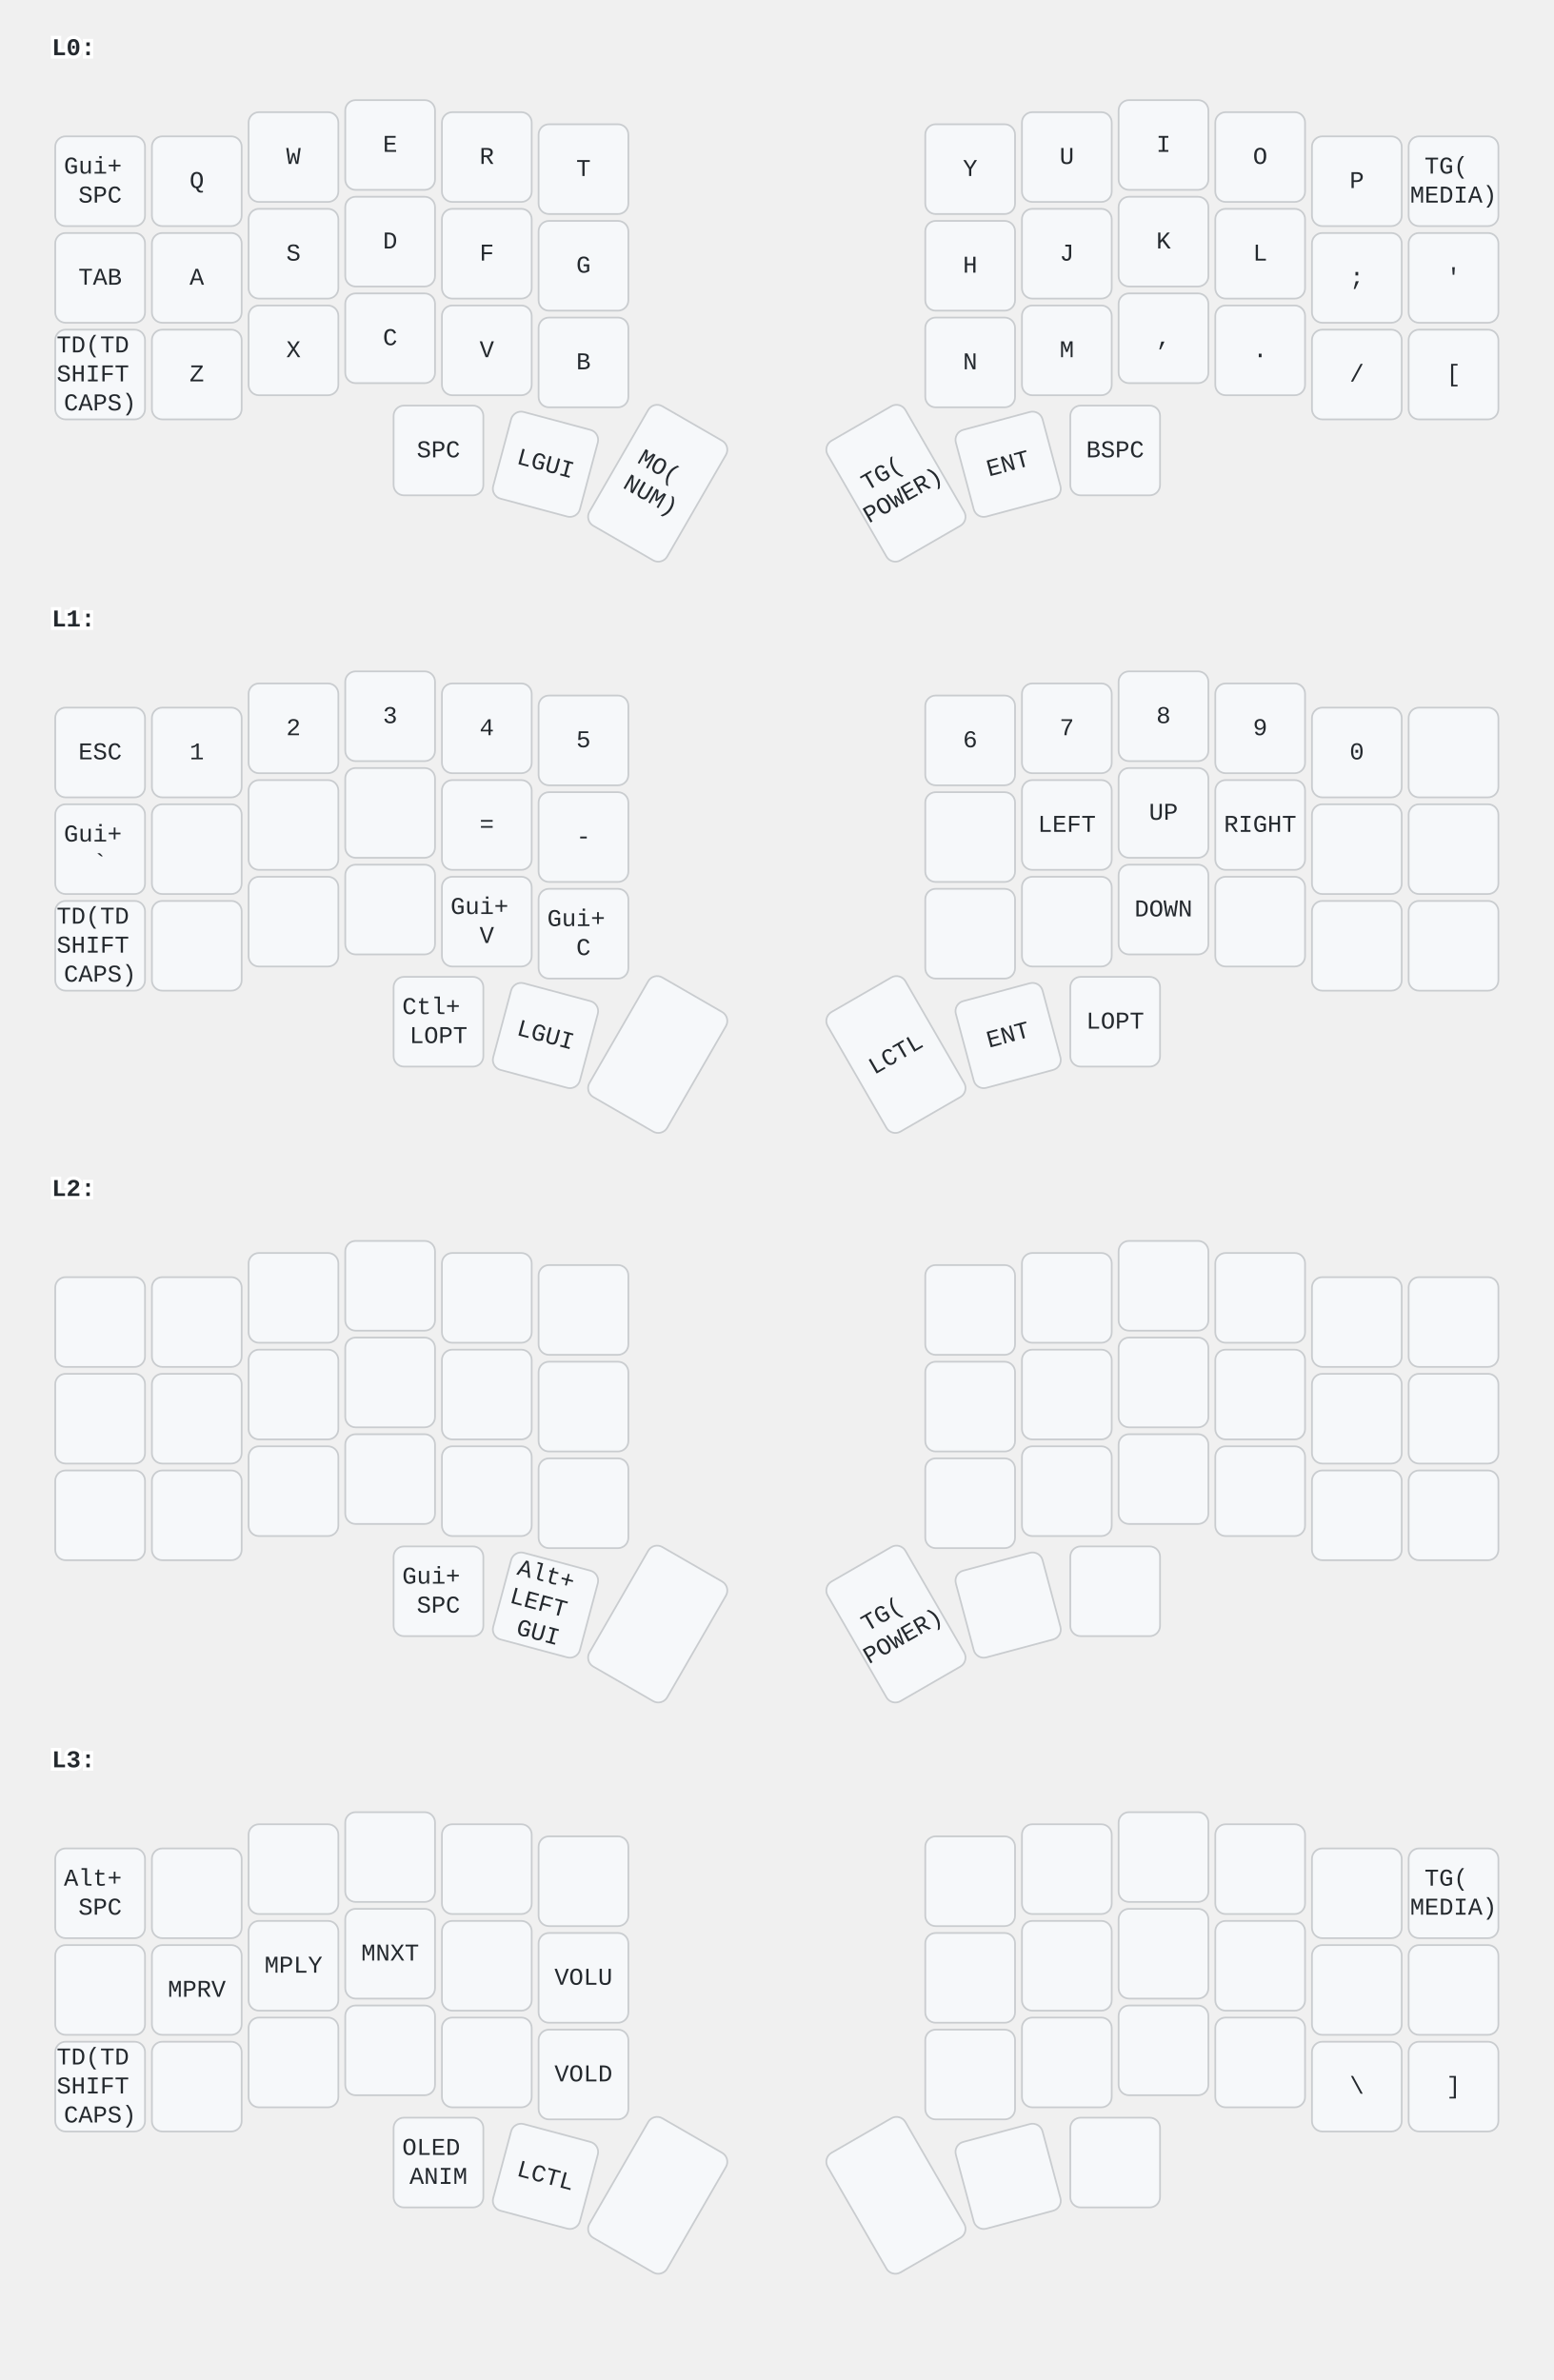
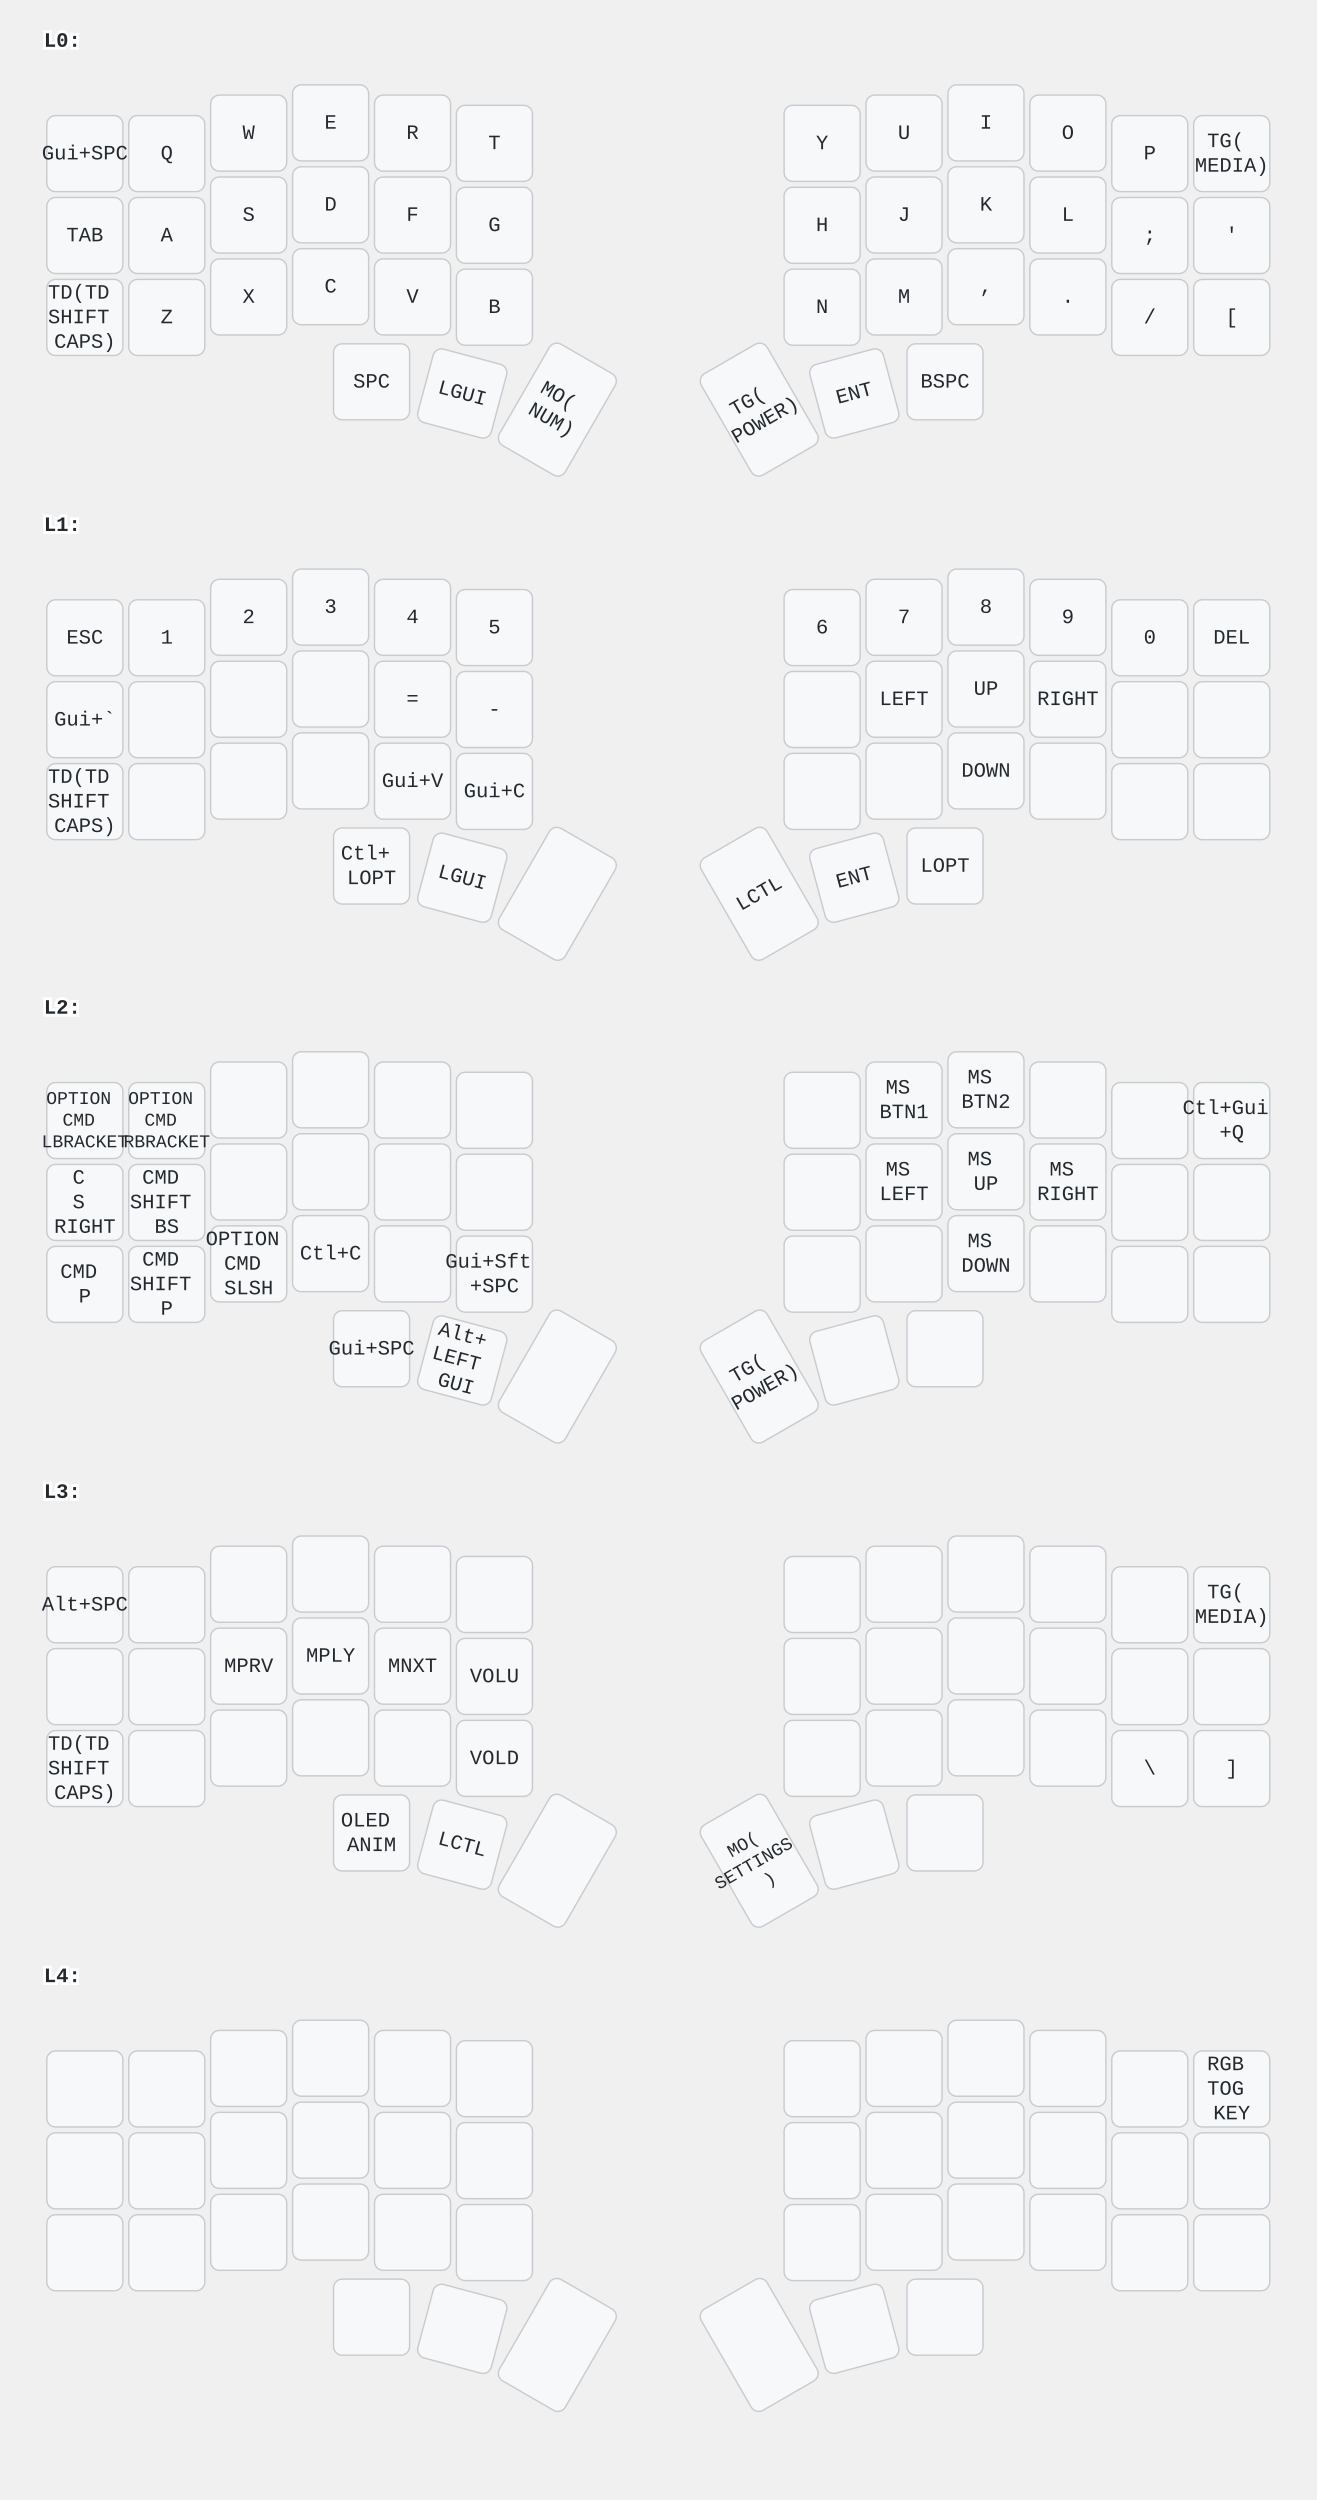
- <svg xmlns="http://www.w3.org/2000/svg" width="900" height="1379" viewBox="0 0 900 1379" class="keymap">
+ <svg xmlns="http://www.w3.org/2000/svg" width="900" height="1709" viewBox="0 0 900 1709" class="keymap">
  <style>/* inherit to force styles through use tags */
svg path {
    fill: inherit;
}

/* font and background color specifications */
svg.keymap {
    font-family: SFMono-Regular,Consolas,Liberation Mono,Menlo,monospace;
    font-size: 14px;
    font-kerning: normal;
    text-rendering: optimizeLegibility;
    fill: #24292e;
}

/* default key styling */
rect.key {
    fill: #f6f8fa;
}

rect.key, rect.combo {
    stroke: #c9cccf;
    stroke-width: 1;
}

/* default key side styling, only used is draw_key_sides is set */
rect.side {
    filter: brightness(90%);
}

/* color accent for combo boxes */
rect.combo, rect.combo-separate {
    fill: #cdf;
}

/* color accent for held keys */
rect.held, rect.combo.held {
    fill: #fdd;
}

/* color accent for ghost (optional) keys */
rect.ghost, rect.combo.ghost {
    stroke-dasharray: 4, 4;
    stroke-width: 2;
}

text {
    text-anchor: middle;
    dominant-baseline: middle;
}

/* styling for layer labels */
text.label {
    font-weight: bold;
    text-anchor: start;
    stroke: white;
    stroke-width: 4;
    paint-order: stroke;
}

/* styling for optional footer */
text.footer {
    text-anchor: end;
    dominant-baseline: auto;
    stroke: white;
    stroke-width: 4;
    paint-order: stroke;
}

- /* styling for combo tap, and key hold/shifted label text */
- text.combo, text.hold, text.shifted {
+ /* styling for combo tap, and key non-tap label text */
+ text.combo, text.hold, text.shifted, text.left, text.right {
    font-size: 11px;
}

text.hold {
    text-anchor: middle;
    dominant-baseline: auto;
}

text.shifted {
    text-anchor: middle;
    dominant-baseline: hanging;
}

+ text.left {
+     text-anchor: start;
+ }
+ 
+ text.right {
+     text-anchor: end;
+ }
+ 
text.layer-activator {
    text-decoration: underline;
}

/* styling for hold/shifted label text in combo box */
- text.combo.hold, text.combo.shifted {
+ text.combo.hold, text.combo.shifted, text.combo.left, text.combo.right {
    font-size: 8px;
}

/* lighter symbol for transparent keys */
text.trans {
    fill: #7b7e81;
}

/* styling for combo dendrons */
path.combo {
    stroke-width: 1;
    stroke: gray;
    fill: none;
}

/* Start Tabler Icons Cleanup */
/* cannot use height/width with glyphs */
.icon-tabler &gt; path {
    fill: inherit;
    stroke: inherit;
    stroke-width: 2;
}
/* hide tabler's default box */
.icon-tabler &gt; path[stroke="none"][fill="none"] {
    visibility: hidden;
}
/* End Tabler Icons Cleanup */
</style>
  <g transform="translate(30, 0)" class="layer-L0">
    <text x="0" y="28" class="label" id="L0">L0:</text>
    <g transform="translate(0, 56)">
      <g transform="translate(28, 49)" class="key keypos-0">
        <rect rx="6" ry="6" x="-26" y="-26" width="52" height="52" class="key" />
-         <text x="0" y="0" class="key tap">
-           <tspan x="0" dy="-0.6em">Gui+</tspan>
-           <tspan x="0" dy="1.2em">SPC</tspan>
-         </text>
+         <text x="0" y="0" class="key tap">Gui+SPC</text>
      </g>
      <g transform="translate(84, 49)" class="key keypos-1">
        <rect rx="6" ry="6" x="-26" y="-26" width="52" height="52" class="key" />
        <text x="0" y="0" class="key tap">Q</text>
      </g>
      <g transform="translate(140, 35)" class="key keypos-2">
        <rect rx="6" ry="6" x="-26" y="-26" width="52" height="52" class="key" />
        <text x="0" y="0" class="key tap">W</text>
      </g>
      <g transform="translate(196, 28)" class="key keypos-3">
        <rect rx="6" ry="6" x="-26" y="-26" width="52" height="52" class="key" />
        <text x="0" y="0" class="key tap">E</text>
      </g>
      <g transform="translate(252, 35)" class="key keypos-4">
        <rect rx="6" ry="6" x="-26" y="-26" width="52" height="52" class="key" />
        <text x="0" y="0" class="key tap">R</text>
      </g>
      <g transform="translate(308, 42)" class="key keypos-5">
        <rect rx="6" ry="6" x="-26" y="-26" width="52" height="52" class="key" />
        <text x="0" y="0" class="key tap">T</text>
      </g>
      <g transform="translate(532, 42)" class="key keypos-6">
        <rect rx="6" ry="6" x="-26" y="-26" width="52" height="52" class="key" />
        <text x="0" y="0" class="key tap">Y</text>
      </g>
      <g transform="translate(588, 35)" class="key keypos-7">
        <rect rx="6" ry="6" x="-26" y="-26" width="52" height="52" class="key" />
        <text x="0" y="0" class="key tap">U</text>
      </g>
      <g transform="translate(644, 28)" class="key keypos-8">
        <rect rx="6" ry="6" x="-26" y="-26" width="52" height="52" class="key" />
        <text x="0" y="0" class="key tap">I</text>
      </g>
      <g transform="translate(700, 35)" class="key keypos-9">
        <rect rx="6" ry="6" x="-26" y="-26" width="52" height="52" class="key" />
        <text x="0" y="0" class="key tap">O</text>
      </g>
      <g transform="translate(756, 49)" class="key keypos-10">
        <rect rx="6" ry="6" x="-26" y="-26" width="52" height="52" class="key" />
        <text x="0" y="0" class="key tap">P</text>
      </g>
      <g transform="translate(812, 49)" class="key keypos-11">
        <rect rx="6" ry="6" x="-26" y="-26" width="52" height="52" class="key" />
        <text x="0" y="0" class="key tap">
          <tspan x="0" dy="-0.6em">TG(</tspan>
          <tspan x="0" dy="1.2em">MEDIA)</tspan>
        </text>
      </g>
      <g transform="translate(28, 105)" class="key keypos-12">
        <rect rx="6" ry="6" x="-26" y="-26" width="52" height="52" class="key" />
        <text x="0" y="0" class="key tap">TAB</text>
      </g>
      <g transform="translate(84, 105)" class="key keypos-13">
        <rect rx="6" ry="6" x="-26" y="-26" width="52" height="52" class="key" />
        <text x="0" y="0" class="key tap">A</text>
      </g>
      <g transform="translate(140, 91)" class="key keypos-14">
        <rect rx="6" ry="6" x="-26" y="-26" width="52" height="52" class="key" />
        <text x="0" y="0" class="key tap">S</text>
      </g>
      <g transform="translate(196, 84)" class="key keypos-15">
        <rect rx="6" ry="6" x="-26" y="-26" width="52" height="52" class="key" />
        <text x="0" y="0" class="key tap">D</text>
      </g>
      <g transform="translate(252, 91)" class="key keypos-16">
        <rect rx="6" ry="6" x="-26" y="-26" width="52" height="52" class="key" />
        <text x="0" y="0" class="key tap">F</text>
      </g>
      <g transform="translate(308, 98)" class="key keypos-17">
        <rect rx="6" ry="6" x="-26" y="-26" width="52" height="52" class="key" />
        <text x="0" y="0" class="key tap">G</text>
      </g>
      <g transform="translate(532, 98)" class="key keypos-18">
        <rect rx="6" ry="6" x="-26" y="-26" width="52" height="52" class="key" />
        <text x="0" y="0" class="key tap">H</text>
      </g>
      <g transform="translate(588, 91)" class="key keypos-19">
        <rect rx="6" ry="6" x="-26" y="-26" width="52" height="52" class="key" />
        <text x="0" y="0" class="key tap">J</text>
      </g>
      <g transform="translate(644, 84)" class="key keypos-20">
        <rect rx="6" ry="6" x="-26" y="-26" width="52" height="52" class="key" />
        <text x="0" y="0" class="key tap">K</text>
      </g>
      <g transform="translate(700, 91)" class="key keypos-21">
        <rect rx="6" ry="6" x="-26" y="-26" width="52" height="52" class="key" />
        <text x="0" y="0" class="key tap">L</text>
      </g>
      <g transform="translate(756, 105)" class="key keypos-22">
        <rect rx="6" ry="6" x="-26" y="-26" width="52" height="52" class="key" />
        <text x="0" y="0" class="key tap">;</text>
      </g>
      <g transform="translate(812, 105)" class="key keypos-23">
        <rect rx="6" ry="6" x="-26" y="-26" width="52" height="52" class="key" />
        <text x="0" y="0" class="key tap">'</text>
      </g>
      <g transform="translate(28, 161)" class="key keypos-24">
        <rect rx="6" ry="6" x="-26" y="-26" width="52" height="52" class="key" />
        <text x="0" y="0" class="key tap">
          <tspan x="0" dy="-1.2em">TD(TD</tspan>
          <tspan x="0" dy="1.2em">SHIFT</tspan>
          <tspan x="0" dy="1.2em">CAPS)</tspan>
        </text>
      </g>
      <g transform="translate(84, 161)" class="key keypos-25">
        <rect rx="6" ry="6" x="-26" y="-26" width="52" height="52" class="key" />
        <text x="0" y="0" class="key tap">Z</text>
      </g>
      <g transform="translate(140, 147)" class="key keypos-26">
        <rect rx="6" ry="6" x="-26" y="-26" width="52" height="52" class="key" />
        <text x="0" y="0" class="key tap">X</text>
      </g>
      <g transform="translate(196, 140)" class="key keypos-27">
        <rect rx="6" ry="6" x="-26" y="-26" width="52" height="52" class="key" />
        <text x="0" y="0" class="key tap">C</text>
      </g>
      <g transform="translate(252, 147)" class="key keypos-28">
        <rect rx="6" ry="6" x="-26" y="-26" width="52" height="52" class="key" />
        <text x="0" y="0" class="key tap">V</text>
      </g>
      <g transform="translate(308, 154)" class="key keypos-29">
        <rect rx="6" ry="6" x="-26" y="-26" width="52" height="52" class="key" />
        <text x="0" y="0" class="key tap">B</text>
      </g>
      <g transform="translate(532, 154)" class="key keypos-30">
        <rect rx="6" ry="6" x="-26" y="-26" width="52" height="52" class="key" />
        <text x="0" y="0" class="key tap">N</text>
      </g>
      <g transform="translate(588, 147)" class="key keypos-31">
        <rect rx="6" ry="6" x="-26" y="-26" width="52" height="52" class="key" />
        <text x="0" y="0" class="key tap">M</text>
      </g>
      <g transform="translate(644, 140)" class="key keypos-32">
        <rect rx="6" ry="6" x="-26" y="-26" width="52" height="52" class="key" />
        <text x="0" y="0" class="key tap">,</text>
      </g>
      <g transform="translate(700, 147)" class="key keypos-33">
        <rect rx="6" ry="6" x="-26" y="-26" width="52" height="52" class="key" />
        <text x="0" y="0" class="key tap">.</text>
      </g>
      <g transform="translate(756, 161)" class="key keypos-34">
        <rect rx="6" ry="6" x="-26" y="-26" width="52" height="52" class="key" />
        <text x="0" y="0" class="key tap">/</text>
      </g>
      <g transform="translate(812, 161)" class="key keypos-35">
        <rect rx="6" ry="6" x="-26" y="-26" width="52" height="52" class="key" />
        <text x="0" y="0" class="key tap">[</text>
      </g>
      <g transform="translate(224, 205)" class="key keypos-36">
        <rect rx="6" ry="6" x="-26" y="-26" width="52" height="52" class="key" />
        <text x="0" y="0" class="key tap">SPC</text>
      </g>
      <g transform="translate(286, 213) rotate(15.0)" class="key keypos-37">
        <rect rx="6" ry="6" x="-26" y="-26" width="52" height="52" class="key" />
        <text x="0" y="0" class="key tap">LGUI</text>
      </g>
      <g transform="translate(351, 224) rotate(30.0)" class="key keypos-38">
        <rect rx="6" ry="6" x="-26" y="-40" width="52" height="80" class="key" />
        <text x="0" y="0" class="key tap">
          <tspan x="0" dy="-0.6em">MO(</tspan>
          <tspan x="0" dy="1.2em">NUM)</tspan>
        </text>
      </g>
      <g transform="translate(489, 224) rotate(-30.0)" class="key keypos-39">
        <rect rx="6" ry="6" x="-26" y="-40" width="52" height="80" class="key" />
        <text x="0" y="0" class="key tap">
          <tspan x="0" dy="-0.6em">TG(</tspan>
          <tspan x="0" dy="1.2em">POWER)</tspan>
        </text>
      </g>
      <g transform="translate(554, 213) rotate(-15.0)" class="key keypos-40">
        <rect rx="6" ry="6" x="-26" y="-26" width="52" height="52" class="key" />
        <text x="0" y="0" class="key tap">ENT</text>
      </g>
      <g transform="translate(616, 205)" class="key keypos-41">
        <rect rx="6" ry="6" x="-26" y="-26" width="52" height="52" class="key" />
        <text x="0" y="0" class="key tap">BSPC</text>
      </g>
    </g>
  </g>
  <g transform="translate(30, 331)" class="layer-L1">
    <text x="0" y="28" class="label" id="L1">L1:</text>
    <g transform="translate(0, 56)">
      <g transform="translate(28, 49)" class="key keypos-0">
        <rect rx="6" ry="6" x="-26" y="-26" width="52" height="52" class="key" />
        <text x="0" y="0" class="key tap">ESC</text>
      </g>
      <g transform="translate(84, 49)" class="key keypos-1">
        <rect rx="6" ry="6" x="-26" y="-26" width="52" height="52" class="key" />
        <text x="0" y="0" class="key tap">1</text>
      </g>
      <g transform="translate(140, 35)" class="key keypos-2">
        <rect rx="6" ry="6" x="-26" y="-26" width="52" height="52" class="key" />
        <text x="0" y="0" class="key tap">2</text>
      </g>
      <g transform="translate(196, 28)" class="key keypos-3">
        <rect rx="6" ry="6" x="-26" y="-26" width="52" height="52" class="key" />
        <text x="0" y="0" class="key tap">3</text>
      </g>
      <g transform="translate(252, 35)" class="key keypos-4">
        <rect rx="6" ry="6" x="-26" y="-26" width="52" height="52" class="key" />
        <text x="0" y="0" class="key tap">4</text>
      </g>
      <g transform="translate(308, 42)" class="key keypos-5">
        <rect rx="6" ry="6" x="-26" y="-26" width="52" height="52" class="key" />
        <text x="0" y="0" class="key tap">5</text>
      </g>
      <g transform="translate(532, 42)" class="key keypos-6">
        <rect rx="6" ry="6" x="-26" y="-26" width="52" height="52" class="key" />
        <text x="0" y="0" class="key tap">6</text>
      </g>
      <g transform="translate(588, 35)" class="key keypos-7">
        <rect rx="6" ry="6" x="-26" y="-26" width="52" height="52" class="key" />
        <text x="0" y="0" class="key tap">7</text>
      </g>
      <g transform="translate(644, 28)" class="key keypos-8">
        <rect rx="6" ry="6" x="-26" y="-26" width="52" height="52" class="key" />
        <text x="0" y="0" class="key tap">8</text>
      </g>
      <g transform="translate(700, 35)" class="key keypos-9">
        <rect rx="6" ry="6" x="-26" y="-26" width="52" height="52" class="key" />
        <text x="0" y="0" class="key tap">9</text>
      </g>
      <g transform="translate(756, 49)" class="key keypos-10">
        <rect rx="6" ry="6" x="-26" y="-26" width="52" height="52" class="key" />
        <text x="0" y="0" class="key tap">0</text>
      </g>
      <g transform="translate(812, 49)" class="key keypos-11">
        <rect rx="6" ry="6" x="-26" y="-26" width="52" height="52" class="key" />
+         <text x="0" y="0" class="key tap">DEL</text>
      </g>
      <g transform="translate(28, 105)" class="key keypos-12">
        <rect rx="6" ry="6" x="-26" y="-26" width="52" height="52" class="key" />
-         <text x="0" y="0" class="key tap">
-           <tspan x="0" dy="-0.6em">Gui+</tspan>
-           <tspan x="0" dy="1.2em">`</tspan>
-         </text>
+         <text x="0" y="0" class="key tap">Gui+`</text>
      </g>
      <g transform="translate(84, 105)" class="key keypos-13">
        <rect rx="6" ry="6" x="-26" y="-26" width="52" height="52" class="key" />
      </g>
      <g transform="translate(140, 91)" class="key keypos-14">
        <rect rx="6" ry="6" x="-26" y="-26" width="52" height="52" class="key" />
      </g>
      <g transform="translate(196, 84)" class="key keypos-15">
        <rect rx="6" ry="6" x="-26" y="-26" width="52" height="52" class="key" />
      </g>
      <g transform="translate(252, 91)" class="key keypos-16">
        <rect rx="6" ry="6" x="-26" y="-26" width="52" height="52" class="key" />
        <text x="0" y="0" class="key tap">=</text>
      </g>
      <g transform="translate(308, 98)" class="key keypos-17">
        <rect rx="6" ry="6" x="-26" y="-26" width="52" height="52" class="key" />
        <text x="0" y="0" class="key tap">-</text>
      </g>
      <g transform="translate(532, 98)" class="key keypos-18">
        <rect rx="6" ry="6" x="-26" y="-26" width="52" height="52" class="key" />
      </g>
      <g transform="translate(588, 91)" class="key keypos-19">
        <rect rx="6" ry="6" x="-26" y="-26" width="52" height="52" class="key" />
        <text x="0" y="0" class="key tap">LEFT</text>
      </g>
      <g transform="translate(644, 84)" class="key keypos-20">
        <rect rx="6" ry="6" x="-26" y="-26" width="52" height="52" class="key" />
        <text x="0" y="0" class="key tap">UP</text>
      </g>
      <g transform="translate(700, 91)" class="key keypos-21">
        <rect rx="6" ry="6" x="-26" y="-26" width="52" height="52" class="key" />
        <text x="0" y="0" class="key tap">RIGHT</text>
      </g>
      <g transform="translate(756, 105)" class="key keypos-22">
        <rect rx="6" ry="6" x="-26" y="-26" width="52" height="52" class="key" />
      </g>
      <g transform="translate(812, 105)" class="key keypos-23">
        <rect rx="6" ry="6" x="-26" y="-26" width="52" height="52" class="key" />
      </g>
      <g transform="translate(28, 161)" class="key keypos-24">
        <rect rx="6" ry="6" x="-26" y="-26" width="52" height="52" class="key" />
        <text x="0" y="0" class="key tap">
          <tspan x="0" dy="-1.2em">TD(TD</tspan>
          <tspan x="0" dy="1.2em">SHIFT</tspan>
          <tspan x="0" dy="1.2em">CAPS)</tspan>
        </text>
      </g>
      <g transform="translate(84, 161)" class="key keypos-25">
        <rect rx="6" ry="6" x="-26" y="-26" width="52" height="52" class="key" />
      </g>
      <g transform="translate(140, 147)" class="key keypos-26">
        <rect rx="6" ry="6" x="-26" y="-26" width="52" height="52" class="key" />
      </g>
      <g transform="translate(196, 140)" class="key keypos-27">
        <rect rx="6" ry="6" x="-26" y="-26" width="52" height="52" class="key" />
      </g>
      <g transform="translate(252, 147)" class="key keypos-28">
        <rect rx="6" ry="6" x="-26" y="-26" width="52" height="52" class="key" />
-         <text x="0" y="0" class="key tap">
-           <tspan x="0" dy="-0.6em">Gui+</tspan>
-           <tspan x="0" dy="1.2em">V</tspan>
-         </text>
+         <text x="0" y="0" class="key tap">Gui+V</text>
      </g>
      <g transform="translate(308, 154)" class="key keypos-29">
        <rect rx="6" ry="6" x="-26" y="-26" width="52" height="52" class="key" />
-         <text x="0" y="0" class="key tap">
-           <tspan x="0" dy="-0.6em">Gui+</tspan>
-           <tspan x="0" dy="1.2em">C</tspan>
-         </text>
+         <text x="0" y="0" class="key tap">Gui+C</text>
      </g>
      <g transform="translate(532, 154)" class="key keypos-30">
        <rect rx="6" ry="6" x="-26" y="-26" width="52" height="52" class="key" />
      </g>
      <g transform="translate(588, 147)" class="key keypos-31">
        <rect rx="6" ry="6" x="-26" y="-26" width="52" height="52" class="key" />
      </g>
      <g transform="translate(644, 140)" class="key keypos-32">
        <rect rx="6" ry="6" x="-26" y="-26" width="52" height="52" class="key" />
        <text x="0" y="0" class="key tap">DOWN</text>
      </g>
      <g transform="translate(700, 147)" class="key keypos-33">
        <rect rx="6" ry="6" x="-26" y="-26" width="52" height="52" class="key" />
      </g>
      <g transform="translate(756, 161)" class="key keypos-34">
        <rect rx="6" ry="6" x="-26" y="-26" width="52" height="52" class="key" />
      </g>
      <g transform="translate(812, 161)" class="key keypos-35">
        <rect rx="6" ry="6" x="-26" y="-26" width="52" height="52" class="key" />
      </g>
      <g transform="translate(224, 205)" class="key keypos-36">
        <rect rx="6" ry="6" x="-26" y="-26" width="52" height="52" class="key" />
        <text x="0" y="0" class="key tap">
          <tspan x="0" dy="-0.6em">Ctl+</tspan>
          <tspan x="0" dy="1.2em">LOPT</tspan>
        </text>
      </g>
      <g transform="translate(286, 213) rotate(15.0)" class="key keypos-37">
        <rect rx="6" ry="6" x="-26" y="-26" width="52" height="52" class="key" />
        <text x="0" y="0" class="key tap">LGUI</text>
      </g>
      <g transform="translate(351, 224) rotate(30.0)" class="key keypos-38">
        <rect rx="6" ry="6" x="-26" y="-40" width="52" height="80" class="key" />
      </g>
      <g transform="translate(489, 224) rotate(-30.0)" class="key keypos-39">
        <rect rx="6" ry="6" x="-26" y="-40" width="52" height="80" class="key" />
        <text x="0" y="0" class="key tap">LCTL</text>
      </g>
      <g transform="translate(554, 213) rotate(-15.0)" class="key keypos-40">
        <rect rx="6" ry="6" x="-26" y="-26" width="52" height="52" class="key" />
        <text x="0" y="0" class="key tap">ENT</text>
      </g>
      <g transform="translate(616, 205)" class="key keypos-41">
        <rect rx="6" ry="6" x="-26" y="-26" width="52" height="52" class="key" />
        <text x="0" y="0" class="key tap">LOPT</text>
      </g>
    </g>
  </g>
  <g transform="translate(30, 661)" class="layer-L2">
    <text x="0" y="28" class="label" id="L2">L2:</text>
    <g transform="translate(0, 56)">
      <g transform="translate(28, 49)" class="key keypos-0">
        <rect rx="6" ry="6" x="-26" y="-26" width="52" height="52" class="key" />
+         <text x="0" y="0" class="key tap">
+           <tspan x="0" dy="-1.2em" style="font-size: 88%">OPTION</tspan>
+           <tspan x="0" dy="1.2em" style="font-size: 88%">CMD</tspan>
+           <tspan x="0" dy="1.2em" style="font-size: 88%">LBRACKET</tspan>
+         </text>
      </g>
      <g transform="translate(84, 49)" class="key keypos-1">
        <rect rx="6" ry="6" x="-26" y="-26" width="52" height="52" class="key" />
+         <text x="0" y="0" class="key tap">
+           <tspan x="0" dy="-1.2em" style="font-size: 88%">OPTION</tspan>
+           <tspan x="0" dy="1.2em" style="font-size: 88%">CMD</tspan>
+           <tspan x="0" dy="1.2em" style="font-size: 88%">RBRACKET</tspan>
+         </text>
      </g>
      <g transform="translate(140, 35)" class="key keypos-2">
        <rect rx="6" ry="6" x="-26" y="-26" width="52" height="52" class="key" />
      </g>
      <g transform="translate(196, 28)" class="key keypos-3">
        <rect rx="6" ry="6" x="-26" y="-26" width="52" height="52" class="key" />
      </g>
      <g transform="translate(252, 35)" class="key keypos-4">
        <rect rx="6" ry="6" x="-26" y="-26" width="52" height="52" class="key" />
      </g>
      <g transform="translate(308, 42)" class="key keypos-5">
        <rect rx="6" ry="6" x="-26" y="-26" width="52" height="52" class="key" />
      </g>
      <g transform="translate(532, 42)" class="key keypos-6">
        <rect rx="6" ry="6" x="-26" y="-26" width="52" height="52" class="key" />
      </g>
      <g transform="translate(588, 35)" class="key keypos-7">
        <rect rx="6" ry="6" x="-26" y="-26" width="52" height="52" class="key" />
+         <text x="0" y="0" class="key tap">
+           <tspan x="0" dy="-0.6em">MS</tspan>
+           <tspan x="0" dy="1.2em">BTN1</tspan>
+         </text>
      </g>
      <g transform="translate(644, 28)" class="key keypos-8">
        <rect rx="6" ry="6" x="-26" y="-26" width="52" height="52" class="key" />
+         <text x="0" y="0" class="key tap">
+           <tspan x="0" dy="-0.6em">MS</tspan>
+           <tspan x="0" dy="1.2em">BTN2</tspan>
+         </text>
      </g>
      <g transform="translate(700, 35)" class="key keypos-9">
        <rect rx="6" ry="6" x="-26" y="-26" width="52" height="52" class="key" />
      </g>
      <g transform="translate(756, 49)" class="key keypos-10">
        <rect rx="6" ry="6" x="-26" y="-26" width="52" height="52" class="key" />
      </g>
      <g transform="translate(812, 49)" class="key keypos-11">
        <rect rx="6" ry="6" x="-26" y="-26" width="52" height="52" class="key" />
+         <text x="0" y="0" class="key tap">
+           <tspan x="0" dy="-0.6em">Ctl+Gui</tspan>
+           <tspan x="0" dy="1.2em">+Q</tspan>
+         </text>
      </g>
      <g transform="translate(28, 105)" class="key keypos-12">
        <rect rx="6" ry="6" x="-26" y="-26" width="52" height="52" class="key" />
+         <text x="0" y="0" class="key tap">
+           <tspan x="0" dy="-1.2em">C</tspan>
+           <tspan x="0" dy="1.2em">S</tspan>
+           <tspan x="0" dy="1.2em">RIGHT</tspan>
+         </text>
      </g>
      <g transform="translate(84, 105)" class="key keypos-13">
        <rect rx="6" ry="6" x="-26" y="-26" width="52" height="52" class="key" />
+         <text x="0" y="0" class="key tap">
+           <tspan x="0" dy="-1.2em">CMD</tspan>
+           <tspan x="0" dy="1.2em">SHIFT</tspan>
+           <tspan x="0" dy="1.2em">BS</tspan>
+         </text>
      </g>
      <g transform="translate(140, 91)" class="key keypos-14">
        <rect rx="6" ry="6" x="-26" y="-26" width="52" height="52" class="key" />
      </g>
      <g transform="translate(196, 84)" class="key keypos-15">
        <rect rx="6" ry="6" x="-26" y="-26" width="52" height="52" class="key" />
      </g>
      <g transform="translate(252, 91)" class="key keypos-16">
        <rect rx="6" ry="6" x="-26" y="-26" width="52" height="52" class="key" />
      </g>
      <g transform="translate(308, 98)" class="key keypos-17">
        <rect rx="6" ry="6" x="-26" y="-26" width="52" height="52" class="key" />
      </g>
      <g transform="translate(532, 98)" class="key keypos-18">
        <rect rx="6" ry="6" x="-26" y="-26" width="52" height="52" class="key" />
      </g>
      <g transform="translate(588, 91)" class="key keypos-19">
        <rect rx="6" ry="6" x="-26" y="-26" width="52" height="52" class="key" />
+         <text x="0" y="0" class="key tap">
+           <tspan x="0" dy="-0.6em">MS</tspan>
+           <tspan x="0" dy="1.2em">LEFT</tspan>
+         </text>
      </g>
      <g transform="translate(644, 84)" class="key keypos-20">
        <rect rx="6" ry="6" x="-26" y="-26" width="52" height="52" class="key" />
+         <text x="0" y="0" class="key tap">
+           <tspan x="0" dy="-0.6em">MS</tspan>
+           <tspan x="0" dy="1.2em">UP</tspan>
+         </text>
      </g>
      <g transform="translate(700, 91)" class="key keypos-21">
        <rect rx="6" ry="6" x="-26" y="-26" width="52" height="52" class="key" />
+         <text x="0" y="0" class="key tap">
+           <tspan x="0" dy="-0.6em">MS</tspan>
+           <tspan x="0" dy="1.2em">RIGHT</tspan>
+         </text>
      </g>
      <g transform="translate(756, 105)" class="key keypos-22">
        <rect rx="6" ry="6" x="-26" y="-26" width="52" height="52" class="key" />
      </g>
      <g transform="translate(812, 105)" class="key keypos-23">
        <rect rx="6" ry="6" x="-26" y="-26" width="52" height="52" class="key" />
      </g>
      <g transform="translate(28, 161)" class="key keypos-24">
        <rect rx="6" ry="6" x="-26" y="-26" width="52" height="52" class="key" />
+         <text x="0" y="0" class="key tap">
+           <tspan x="0" dy="-0.6em">CMD</tspan>
+           <tspan x="0" dy="1.2em">P</tspan>
+         </text>
      </g>
      <g transform="translate(84, 161)" class="key keypos-25">
        <rect rx="6" ry="6" x="-26" y="-26" width="52" height="52" class="key" />
+         <text x="0" y="0" class="key tap">
+           <tspan x="0" dy="-1.2em">CMD</tspan>
+           <tspan x="0" dy="1.2em">SHIFT</tspan>
+           <tspan x="0" dy="1.2em">P</tspan>
+         </text>
      </g>
      <g transform="translate(140, 147)" class="key keypos-26">
        <rect rx="6" ry="6" x="-26" y="-26" width="52" height="52" class="key" />
+         <text x="0" y="0" class="key tap">
+           <tspan x="0" dy="-1.2em">OPTION</tspan>
+           <tspan x="0" dy="1.2em">CMD</tspan>
+           <tspan x="0" dy="1.2em">SLSH</tspan>
+         </text>
      </g>
      <g transform="translate(196, 140)" class="key keypos-27">
        <rect rx="6" ry="6" x="-26" y="-26" width="52" height="52" class="key" />
+         <text x="0" y="0" class="key tap">Ctl+C</text>
      </g>
      <g transform="translate(252, 147)" class="key keypos-28">
        <rect rx="6" ry="6" x="-26" y="-26" width="52" height="52" class="key" />
      </g>
      <g transform="translate(308, 154)" class="key keypos-29">
        <rect rx="6" ry="6" x="-26" y="-26" width="52" height="52" class="key" />
+         <text x="0" y="0" class="key tap">
+           <tspan x="0" dy="-0.6em">Gui+Sft</tspan>
+           <tspan x="0" dy="1.2em">+SPC</tspan>
+         </text>
      </g>
      <g transform="translate(532, 154)" class="key keypos-30">
        <rect rx="6" ry="6" x="-26" y="-26" width="52" height="52" class="key" />
      </g>
      <g transform="translate(588, 147)" class="key keypos-31">
        <rect rx="6" ry="6" x="-26" y="-26" width="52" height="52" class="key" />
      </g>
      <g transform="translate(644, 140)" class="key keypos-32">
        <rect rx="6" ry="6" x="-26" y="-26" width="52" height="52" class="key" />
+         <text x="0" y="0" class="key tap">
+           <tspan x="0" dy="-0.6em">MS</tspan>
+           <tspan x="0" dy="1.2em">DOWN</tspan>
+         </text>
      </g>
      <g transform="translate(700, 147)" class="key keypos-33">
        <rect rx="6" ry="6" x="-26" y="-26" width="52" height="52" class="key" />
      </g>
      <g transform="translate(756, 161)" class="key keypos-34">
        <rect rx="6" ry="6" x="-26" y="-26" width="52" height="52" class="key" />
      </g>
      <g transform="translate(812, 161)" class="key keypos-35">
        <rect rx="6" ry="6" x="-26" y="-26" width="52" height="52" class="key" />
      </g>
      <g transform="translate(224, 205)" class="key keypos-36">
        <rect rx="6" ry="6" x="-26" y="-26" width="52" height="52" class="key" />
-         <text x="0" y="0" class="key tap">
-           <tspan x="0" dy="-0.6em">Gui+</tspan>
-           <tspan x="0" dy="1.2em">SPC</tspan>
-         </text>
+         <text x="0" y="0" class="key tap">Gui+SPC</text>
      </g>
      <g transform="translate(286, 213) rotate(15.0)" class="key keypos-37">
        <rect rx="6" ry="6" x="-26" y="-26" width="52" height="52" class="key" />
        <text x="0" y="0" class="key tap">
          <tspan x="0" dy="-1.2em">Alt+</tspan>
          <tspan x="0" dy="1.2em">LEFT</tspan>
          <tspan x="0" dy="1.2em">GUI</tspan>
        </text>
      </g>
      <g transform="translate(351, 224) rotate(30.0)" class="key keypos-38">
        <rect rx="6" ry="6" x="-26" y="-40" width="52" height="80" class="key" />
      </g>
      <g transform="translate(489, 224) rotate(-30.0)" class="key keypos-39">
        <rect rx="6" ry="6" x="-26" y="-40" width="52" height="80" class="key" />
        <text x="0" y="0" class="key tap">
          <tspan x="0" dy="-0.6em">TG(</tspan>
          <tspan x="0" dy="1.2em">POWER)</tspan>
        </text>
      </g>
      <g transform="translate(554, 213) rotate(-15.0)" class="key keypos-40">
        <rect rx="6" ry="6" x="-26" y="-26" width="52" height="52" class="key" />
      </g>
      <g transform="translate(616, 205)" class="key keypos-41">
        <rect rx="6" ry="6" x="-26" y="-26" width="52" height="52" class="key" />
      </g>
    </g>
  </g>
  <g transform="translate(30, 992)" class="layer-L3">
    <text x="0" y="28" class="label" id="L3">L3:</text>
    <g transform="translate(0, 56)">
      <g transform="translate(28, 49)" class="key keypos-0">
        <rect rx="6" ry="6" x="-26" y="-26" width="52" height="52" class="key" />
-         <text x="0" y="0" class="key tap">
-           <tspan x="0" dy="-0.6em">Alt+</tspan>
-           <tspan x="0" dy="1.2em">SPC</tspan>
-         </text>
+         <text x="0" y="0" class="key tap">Alt+SPC</text>
      </g>
      <g transform="translate(84, 49)" class="key keypos-1">
        <rect rx="6" ry="6" x="-26" y="-26" width="52" height="52" class="key" />
      </g>
      <g transform="translate(140, 35)" class="key keypos-2">
        <rect rx="6" ry="6" x="-26" y="-26" width="52" height="52" class="key" />
      </g>
      <g transform="translate(196, 28)" class="key keypos-3">
        <rect rx="6" ry="6" x="-26" y="-26" width="52" height="52" class="key" />
      </g>
      <g transform="translate(252, 35)" class="key keypos-4">
        <rect rx="6" ry="6" x="-26" y="-26" width="52" height="52" class="key" />
      </g>
      <g transform="translate(308, 42)" class="key keypos-5">
        <rect rx="6" ry="6" x="-26" y="-26" width="52" height="52" class="key" />
      </g>
      <g transform="translate(532, 42)" class="key keypos-6">
        <rect rx="6" ry="6" x="-26" y="-26" width="52" height="52" class="key" />
      </g>
      <g transform="translate(588, 35)" class="key keypos-7">
        <rect rx="6" ry="6" x="-26" y="-26" width="52" height="52" class="key" />
      </g>
      <g transform="translate(644, 28)" class="key keypos-8">
        <rect rx="6" ry="6" x="-26" y="-26" width="52" height="52" class="key" />
      </g>
      <g transform="translate(700, 35)" class="key keypos-9">
        <rect rx="6" ry="6" x="-26" y="-26" width="52" height="52" class="key" />
      </g>
      <g transform="translate(756, 49)" class="key keypos-10">
        <rect rx="6" ry="6" x="-26" y="-26" width="52" height="52" class="key" />
      </g>
      <g transform="translate(812, 49)" class="key keypos-11">
        <rect rx="6" ry="6" x="-26" y="-26" width="52" height="52" class="key" />
        <text x="0" y="0" class="key tap">
          <tspan x="0" dy="-0.6em">TG(</tspan>
          <tspan x="0" dy="1.2em">MEDIA)</tspan>
        </text>
      </g>
      <g transform="translate(28, 105)" class="key keypos-12">
        <rect rx="6" ry="6" x="-26" y="-26" width="52" height="52" class="key" />
      </g>
      <g transform="translate(84, 105)" class="key keypos-13">
        <rect rx="6" ry="6" x="-26" y="-26" width="52" height="52" class="key" />
+       </g>
+       <g transform="translate(140, 91)" class="key keypos-14">
+         <rect rx="6" ry="6" x="-26" y="-26" width="52" height="52" class="key" />
        <text x="0" y="0" class="key tap">MPRV</text>
      </g>
-       <g transform="translate(140, 91)" class="key keypos-14">
+       <g transform="translate(196, 84)" class="key keypos-15">
        <rect rx="6" ry="6" x="-26" y="-26" width="52" height="52" class="key" />
        <text x="0" y="0" class="key tap">MPLY</text>
      </g>
-       <g transform="translate(196, 84)" class="key keypos-15">
+       <g transform="translate(252, 91)" class="key keypos-16">
        <rect rx="6" ry="6" x="-26" y="-26" width="52" height="52" class="key" />
        <text x="0" y="0" class="key tap">MNXT</text>
-       </g>
-       <g transform="translate(252, 91)" class="key keypos-16">
-         <rect rx="6" ry="6" x="-26" y="-26" width="52" height="52" class="key" />
      </g>
      <g transform="translate(308, 98)" class="key keypos-17">
        <rect rx="6" ry="6" x="-26" y="-26" width="52" height="52" class="key" />
        <text x="0" y="0" class="key tap">VOLU</text>
      </g>
      <g transform="translate(532, 98)" class="key keypos-18">
        <rect rx="6" ry="6" x="-26" y="-26" width="52" height="52" class="key" />
      </g>
      <g transform="translate(588, 91)" class="key keypos-19">
        <rect rx="6" ry="6" x="-26" y="-26" width="52" height="52" class="key" />
      </g>
      <g transform="translate(644, 84)" class="key keypos-20">
        <rect rx="6" ry="6" x="-26" y="-26" width="52" height="52" class="key" />
      </g>
      <g transform="translate(700, 91)" class="key keypos-21">
        <rect rx="6" ry="6" x="-26" y="-26" width="52" height="52" class="key" />
      </g>
      <g transform="translate(756, 105)" class="key keypos-22">
        <rect rx="6" ry="6" x="-26" y="-26" width="52" height="52" class="key" />
      </g>
      <g transform="translate(812, 105)" class="key keypos-23">
        <rect rx="6" ry="6" x="-26" y="-26" width="52" height="52" class="key" />
      </g>
      <g transform="translate(28, 161)" class="key keypos-24">
        <rect rx="6" ry="6" x="-26" y="-26" width="52" height="52" class="key" />
        <text x="0" y="0" class="key tap">
          <tspan x="0" dy="-1.2em">TD(TD</tspan>
          <tspan x="0" dy="1.2em">SHIFT</tspan>
          <tspan x="0" dy="1.2em">CAPS)</tspan>
        </text>
      </g>
      <g transform="translate(84, 161)" class="key keypos-25">
        <rect rx="6" ry="6" x="-26" y="-26" width="52" height="52" class="key" />
      </g>
      <g transform="translate(140, 147)" class="key keypos-26">
        <rect rx="6" ry="6" x="-26" y="-26" width="52" height="52" class="key" />
      </g>
      <g transform="translate(196, 140)" class="key keypos-27">
        <rect rx="6" ry="6" x="-26" y="-26" width="52" height="52" class="key" />
      </g>
      <g transform="translate(252, 147)" class="key keypos-28">
        <rect rx="6" ry="6" x="-26" y="-26" width="52" height="52" class="key" />
      </g>
      <g transform="translate(308, 154)" class="key keypos-29">
        <rect rx="6" ry="6" x="-26" y="-26" width="52" height="52" class="key" />
        <text x="0" y="0" class="key tap">VOLD</text>
      </g>
      <g transform="translate(532, 154)" class="key keypos-30">
        <rect rx="6" ry="6" x="-26" y="-26" width="52" height="52" class="key" />
      </g>
      <g transform="translate(588, 147)" class="key keypos-31">
        <rect rx="6" ry="6" x="-26" y="-26" width="52" height="52" class="key" />
      </g>
      <g transform="translate(644, 140)" class="key keypos-32">
        <rect rx="6" ry="6" x="-26" y="-26" width="52" height="52" class="key" />
      </g>
      <g transform="translate(700, 147)" class="key keypos-33">
        <rect rx="6" ry="6" x="-26" y="-26" width="52" height="52" class="key" />
      </g>
      <g transform="translate(756, 161)" class="key keypos-34">
        <rect rx="6" ry="6" x="-26" y="-26" width="52" height="52" class="key" />
        <text x="0" y="0" class="key tap">\</text>
      </g>
      <g transform="translate(812, 161)" class="key keypos-35">
        <rect rx="6" ry="6" x="-26" y="-26" width="52" height="52" class="key" />
        <text x="0" y="0" class="key tap">]</text>
      </g>
      <g transform="translate(224, 205)" class="key keypos-36">
        <rect rx="6" ry="6" x="-26" y="-26" width="52" height="52" class="key" />
        <text x="0" y="0" class="key tap">
          <tspan x="0" dy="-0.6em">OLED</tspan>
          <tspan x="0" dy="1.2em">ANIM</tspan>
        </text>
      </g>
      <g transform="translate(286, 213) rotate(15.0)" class="key keypos-37">
        <rect rx="6" ry="6" x="-26" y="-26" width="52" height="52" class="key" />
        <text x="0" y="0" class="key tap">LCTL</text>
      </g>
      <g transform="translate(351, 224) rotate(30.0)" class="key keypos-38">
        <rect rx="6" ry="6" x="-26" y="-40" width="52" height="80" class="key" />
      </g>
      <g transform="translate(489, 224) rotate(-30.0)" class="key keypos-39">
        <rect rx="6" ry="6" x="-26" y="-40" width="52" height="80" class="key" />
+         <text x="0" y="0" class="key tap">
+           <tspan x="0" dy="-1.2em" style="font-size: 88%">MO(</tspan>
+           <tspan x="0" dy="1.2em" style="font-size: 88%">SETTINGS</tspan>
+           <tspan x="0" dy="1.2em" style="font-size: 88%">)</tspan>
+         </text>
+       </g>
+       <g transform="translate(554, 213) rotate(-15.0)" class="key keypos-40">
+         <rect rx="6" ry="6" x="-26" y="-26" width="52" height="52" class="key" />
+       </g>
+       <g transform="translate(616, 205)" class="key keypos-41">
+         <rect rx="6" ry="6" x="-26" y="-26" width="52" height="52" class="key" />
+       </g>
+     </g>
+   </g>
+   <g transform="translate(30, 1323)" class="layer-L4">
+     <text x="0" y="28" class="label" id="L4">L4:</text>
+     <g transform="translate(0, 56)">
+       <g transform="translate(28, 49)" class="key keypos-0">
+         <rect rx="6" ry="6" x="-26" y="-26" width="52" height="52" class="key" />
+       </g>
+       <g transform="translate(84, 49)" class="key keypos-1">
+         <rect rx="6" ry="6" x="-26" y="-26" width="52" height="52" class="key" />
+       </g>
+       <g transform="translate(140, 35)" class="key keypos-2">
+         <rect rx="6" ry="6" x="-26" y="-26" width="52" height="52" class="key" />
+       </g>
+       <g transform="translate(196, 28)" class="key keypos-3">
+         <rect rx="6" ry="6" x="-26" y="-26" width="52" height="52" class="key" />
+       </g>
+       <g transform="translate(252, 35)" class="key keypos-4">
+         <rect rx="6" ry="6" x="-26" y="-26" width="52" height="52" class="key" />
+       </g>
+       <g transform="translate(308, 42)" class="key keypos-5">
+         <rect rx="6" ry="6" x="-26" y="-26" width="52" height="52" class="key" />
+       </g>
+       <g transform="translate(532, 42)" class="key keypos-6">
+         <rect rx="6" ry="6" x="-26" y="-26" width="52" height="52" class="key" />
+       </g>
+       <g transform="translate(588, 35)" class="key keypos-7">
+         <rect rx="6" ry="6" x="-26" y="-26" width="52" height="52" class="key" />
+       </g>
+       <g transform="translate(644, 28)" class="key keypos-8">
+         <rect rx="6" ry="6" x="-26" y="-26" width="52" height="52" class="key" />
+       </g>
+       <g transform="translate(700, 35)" class="key keypos-9">
+         <rect rx="6" ry="6" x="-26" y="-26" width="52" height="52" class="key" />
+       </g>
+       <g transform="translate(756, 49)" class="key keypos-10">
+         <rect rx="6" ry="6" x="-26" y="-26" width="52" height="52" class="key" />
+       </g>
+       <g transform="translate(812, 49)" class="key keypos-11">
+         <rect rx="6" ry="6" x="-26" y="-26" width="52" height="52" class="key" />
+         <text x="0" y="0" class="key tap">
+           <tspan x="0" dy="-1.2em">RGB</tspan>
+           <tspan x="0" dy="1.2em">TOG</tspan>
+           <tspan x="0" dy="1.2em">KEY</tspan>
+         </text>
+       </g>
+       <g transform="translate(28, 105)" class="key keypos-12">
+         <rect rx="6" ry="6" x="-26" y="-26" width="52" height="52" class="key" />
+       </g>
+       <g transform="translate(84, 105)" class="key keypos-13">
+         <rect rx="6" ry="6" x="-26" y="-26" width="52" height="52" class="key" />
+       </g>
+       <g transform="translate(140, 91)" class="key keypos-14">
+         <rect rx="6" ry="6" x="-26" y="-26" width="52" height="52" class="key" />
+       </g>
+       <g transform="translate(196, 84)" class="key keypos-15">
+         <rect rx="6" ry="6" x="-26" y="-26" width="52" height="52" class="key" />
+       </g>
+       <g transform="translate(252, 91)" class="key keypos-16">
+         <rect rx="6" ry="6" x="-26" y="-26" width="52" height="52" class="key" />
+       </g>
+       <g transform="translate(308, 98)" class="key keypos-17">
+         <rect rx="6" ry="6" x="-26" y="-26" width="52" height="52" class="key" />
+       </g>
+       <g transform="translate(532, 98)" class="key keypos-18">
+         <rect rx="6" ry="6" x="-26" y="-26" width="52" height="52" class="key" />
+       </g>
+       <g transform="translate(588, 91)" class="key keypos-19">
+         <rect rx="6" ry="6" x="-26" y="-26" width="52" height="52" class="key" />
+       </g>
+       <g transform="translate(644, 84)" class="key keypos-20">
+         <rect rx="6" ry="6" x="-26" y="-26" width="52" height="52" class="key" />
+       </g>
+       <g transform="translate(700, 91)" class="key keypos-21">
+         <rect rx="6" ry="6" x="-26" y="-26" width="52" height="52" class="key" />
+       </g>
+       <g transform="translate(756, 105)" class="key keypos-22">
+         <rect rx="6" ry="6" x="-26" y="-26" width="52" height="52" class="key" />
+       </g>
+       <g transform="translate(812, 105)" class="key keypos-23">
+         <rect rx="6" ry="6" x="-26" y="-26" width="52" height="52" class="key" />
+       </g>
+       <g transform="translate(28, 161)" class="key keypos-24">
+         <rect rx="6" ry="6" x="-26" y="-26" width="52" height="52" class="key" />
+       </g>
+       <g transform="translate(84, 161)" class="key keypos-25">
+         <rect rx="6" ry="6" x="-26" y="-26" width="52" height="52" class="key" />
+       </g>
+       <g transform="translate(140, 147)" class="key keypos-26">
+         <rect rx="6" ry="6" x="-26" y="-26" width="52" height="52" class="key" />
+       </g>
+       <g transform="translate(196, 140)" class="key keypos-27">
+         <rect rx="6" ry="6" x="-26" y="-26" width="52" height="52" class="key" />
+       </g>
+       <g transform="translate(252, 147)" class="key keypos-28">
+         <rect rx="6" ry="6" x="-26" y="-26" width="52" height="52" class="key" />
+       </g>
+       <g transform="translate(308, 154)" class="key keypos-29">
+         <rect rx="6" ry="6" x="-26" y="-26" width="52" height="52" class="key" />
+       </g>
+       <g transform="translate(532, 154)" class="key keypos-30">
+         <rect rx="6" ry="6" x="-26" y="-26" width="52" height="52" class="key" />
+       </g>
+       <g transform="translate(588, 147)" class="key keypos-31">
+         <rect rx="6" ry="6" x="-26" y="-26" width="52" height="52" class="key" />
+       </g>
+       <g transform="translate(644, 140)" class="key keypos-32">
+         <rect rx="6" ry="6" x="-26" y="-26" width="52" height="52" class="key" />
+       </g>
+       <g transform="translate(700, 147)" class="key keypos-33">
+         <rect rx="6" ry="6" x="-26" y="-26" width="52" height="52" class="key" />
+       </g>
+       <g transform="translate(756, 161)" class="key keypos-34">
+         <rect rx="6" ry="6" x="-26" y="-26" width="52" height="52" class="key" />
+       </g>
+       <g transform="translate(812, 161)" class="key keypos-35">
+         <rect rx="6" ry="6" x="-26" y="-26" width="52" height="52" class="key" />
+       </g>
+       <g transform="translate(224, 205)" class="key keypos-36">
+         <rect rx="6" ry="6" x="-26" y="-26" width="52" height="52" class="key" />
+       </g>
+       <g transform="translate(286, 213) rotate(15.0)" class="key keypos-37">
+         <rect rx="6" ry="6" x="-26" y="-26" width="52" height="52" class="key" />
+       </g>
+       <g transform="translate(351, 224) rotate(30.0)" class="key keypos-38">
+         <rect rx="6" ry="6" x="-26" y="-40" width="52" height="80" class="key" />
+       </g>
+       <g transform="translate(489, 224) rotate(-30.0)" class="key keypos-39">
+         <rect rx="6" ry="6" x="-26" y="-40" width="52" height="80" class="key" />
      </g>
      <g transform="translate(554, 213) rotate(-15.0)" class="key keypos-40">
        <rect rx="6" ry="6" x="-26" y="-26" width="52" height="52" class="key" />
      </g>
      <g transform="translate(616, 205)" class="key keypos-41">
        <rect rx="6" ry="6" x="-26" y="-26" width="52" height="52" class="key" />
      </g>
    </g>
  </g>
</svg>
